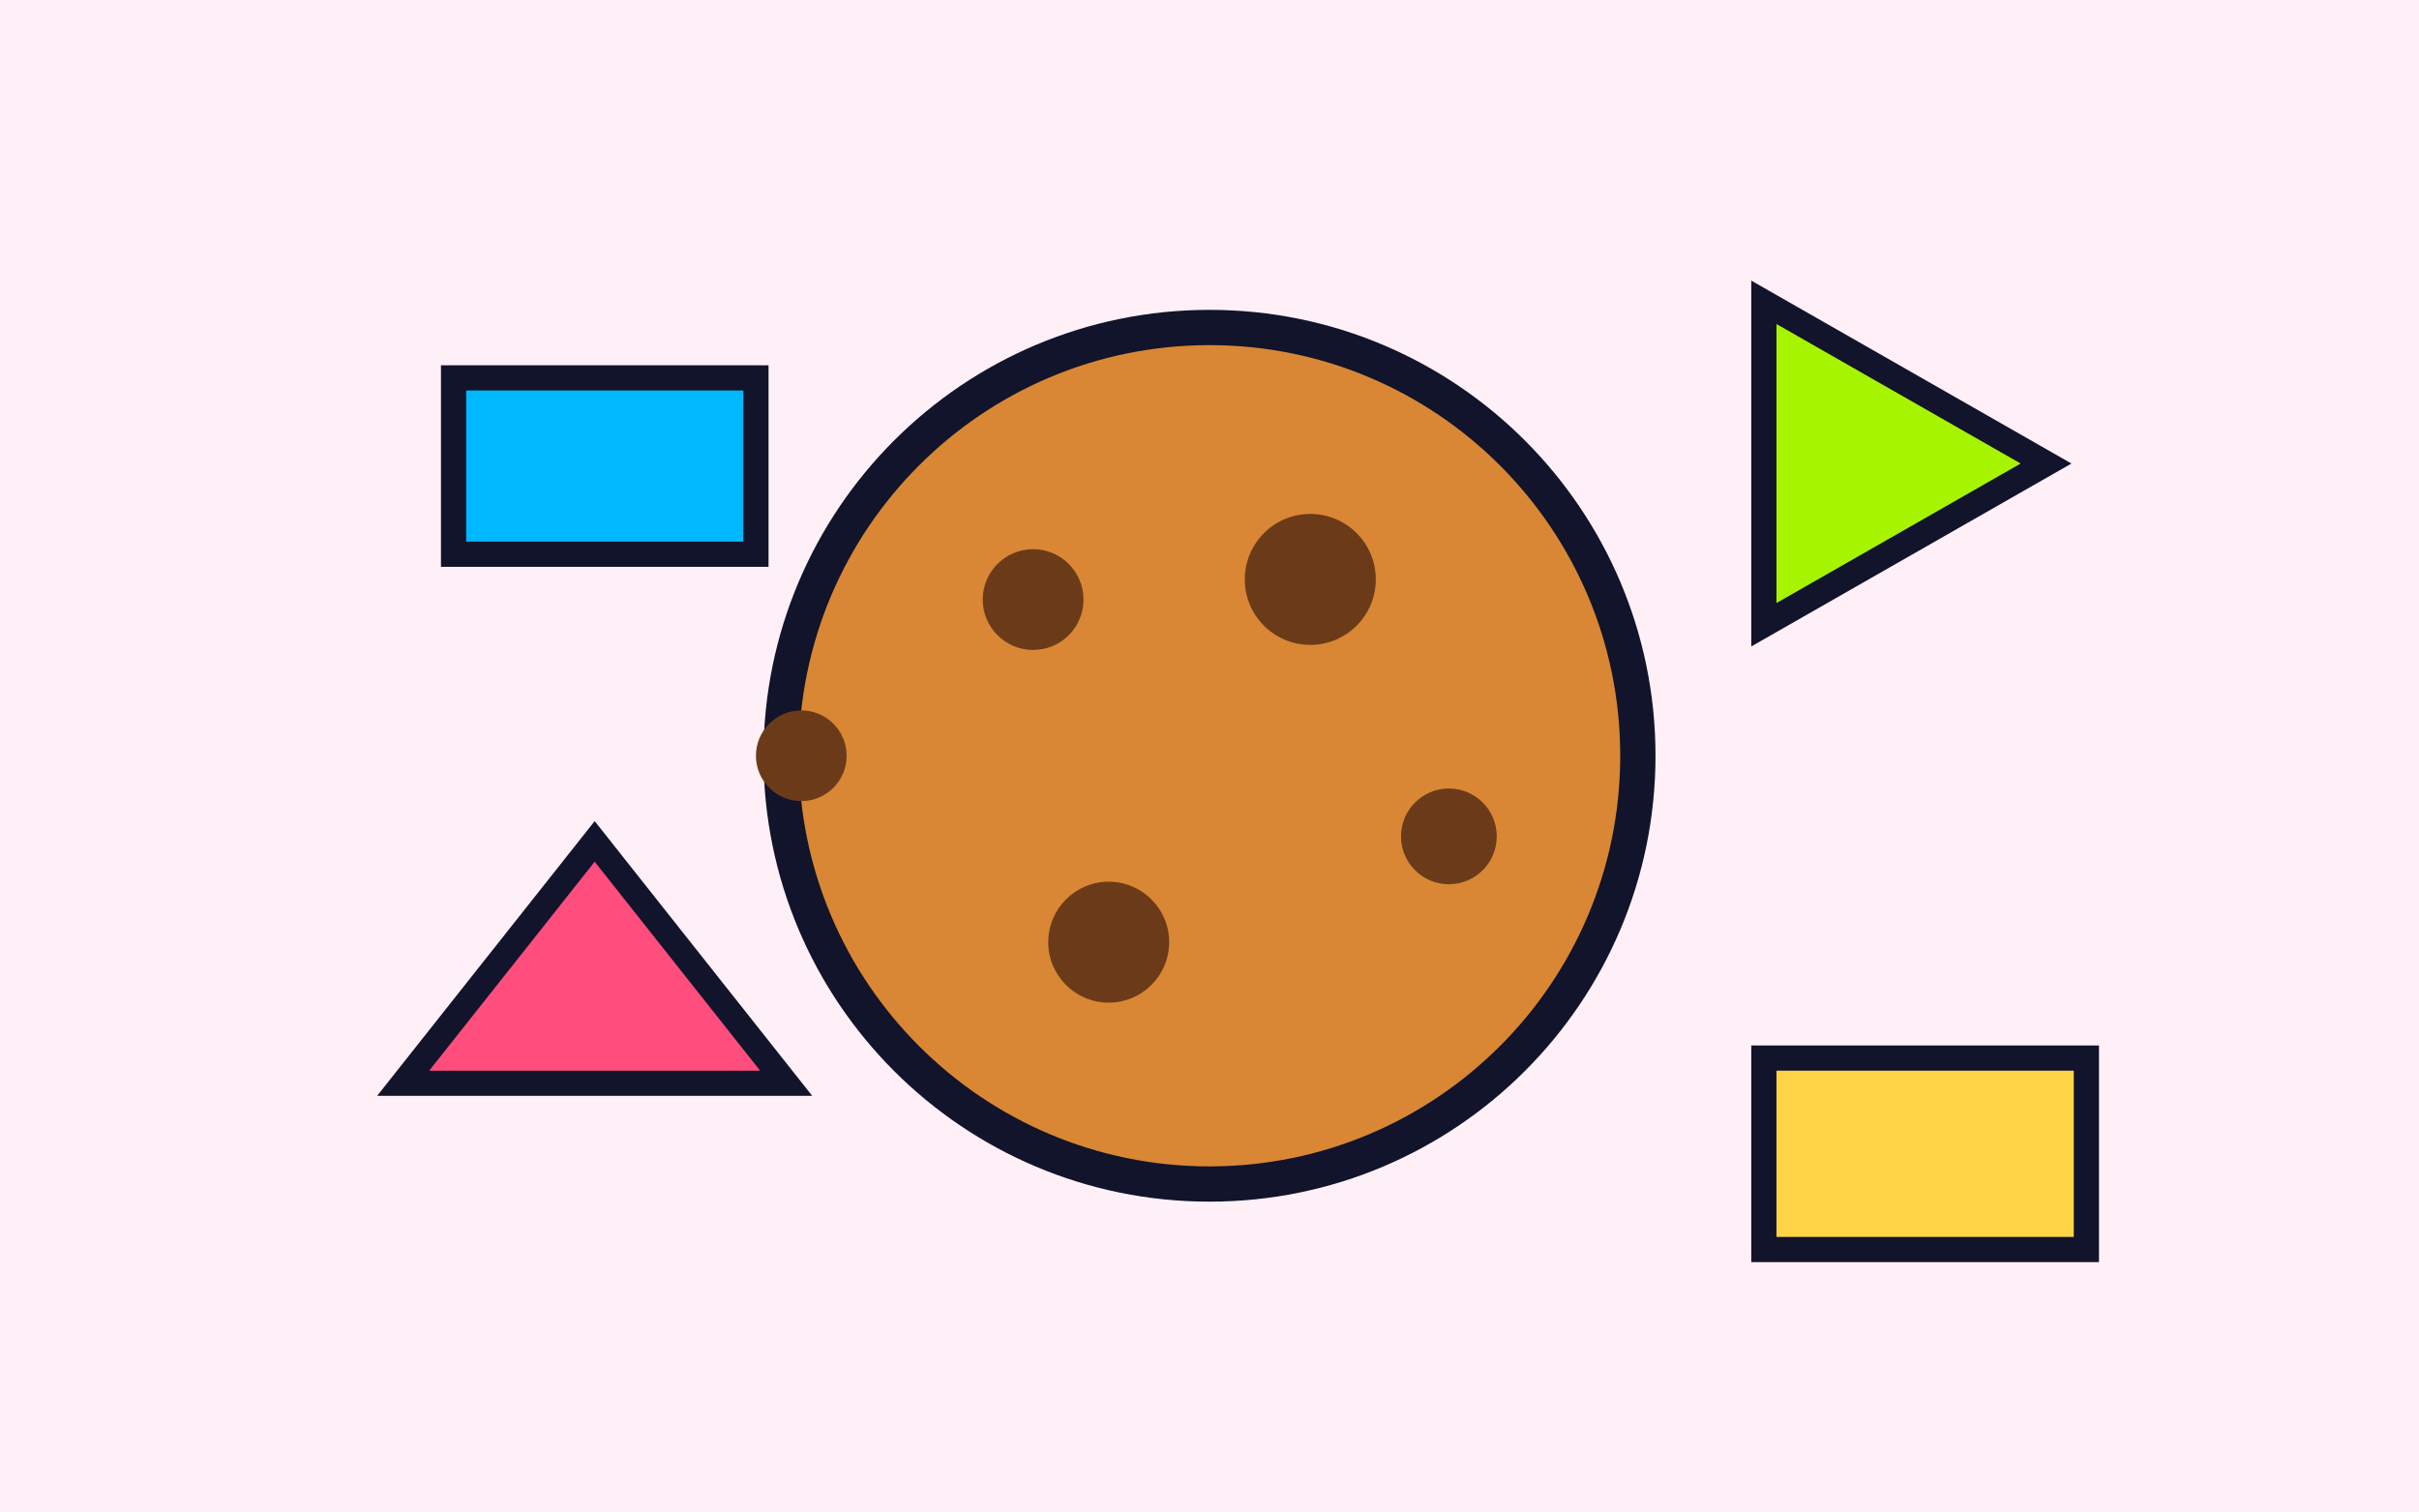
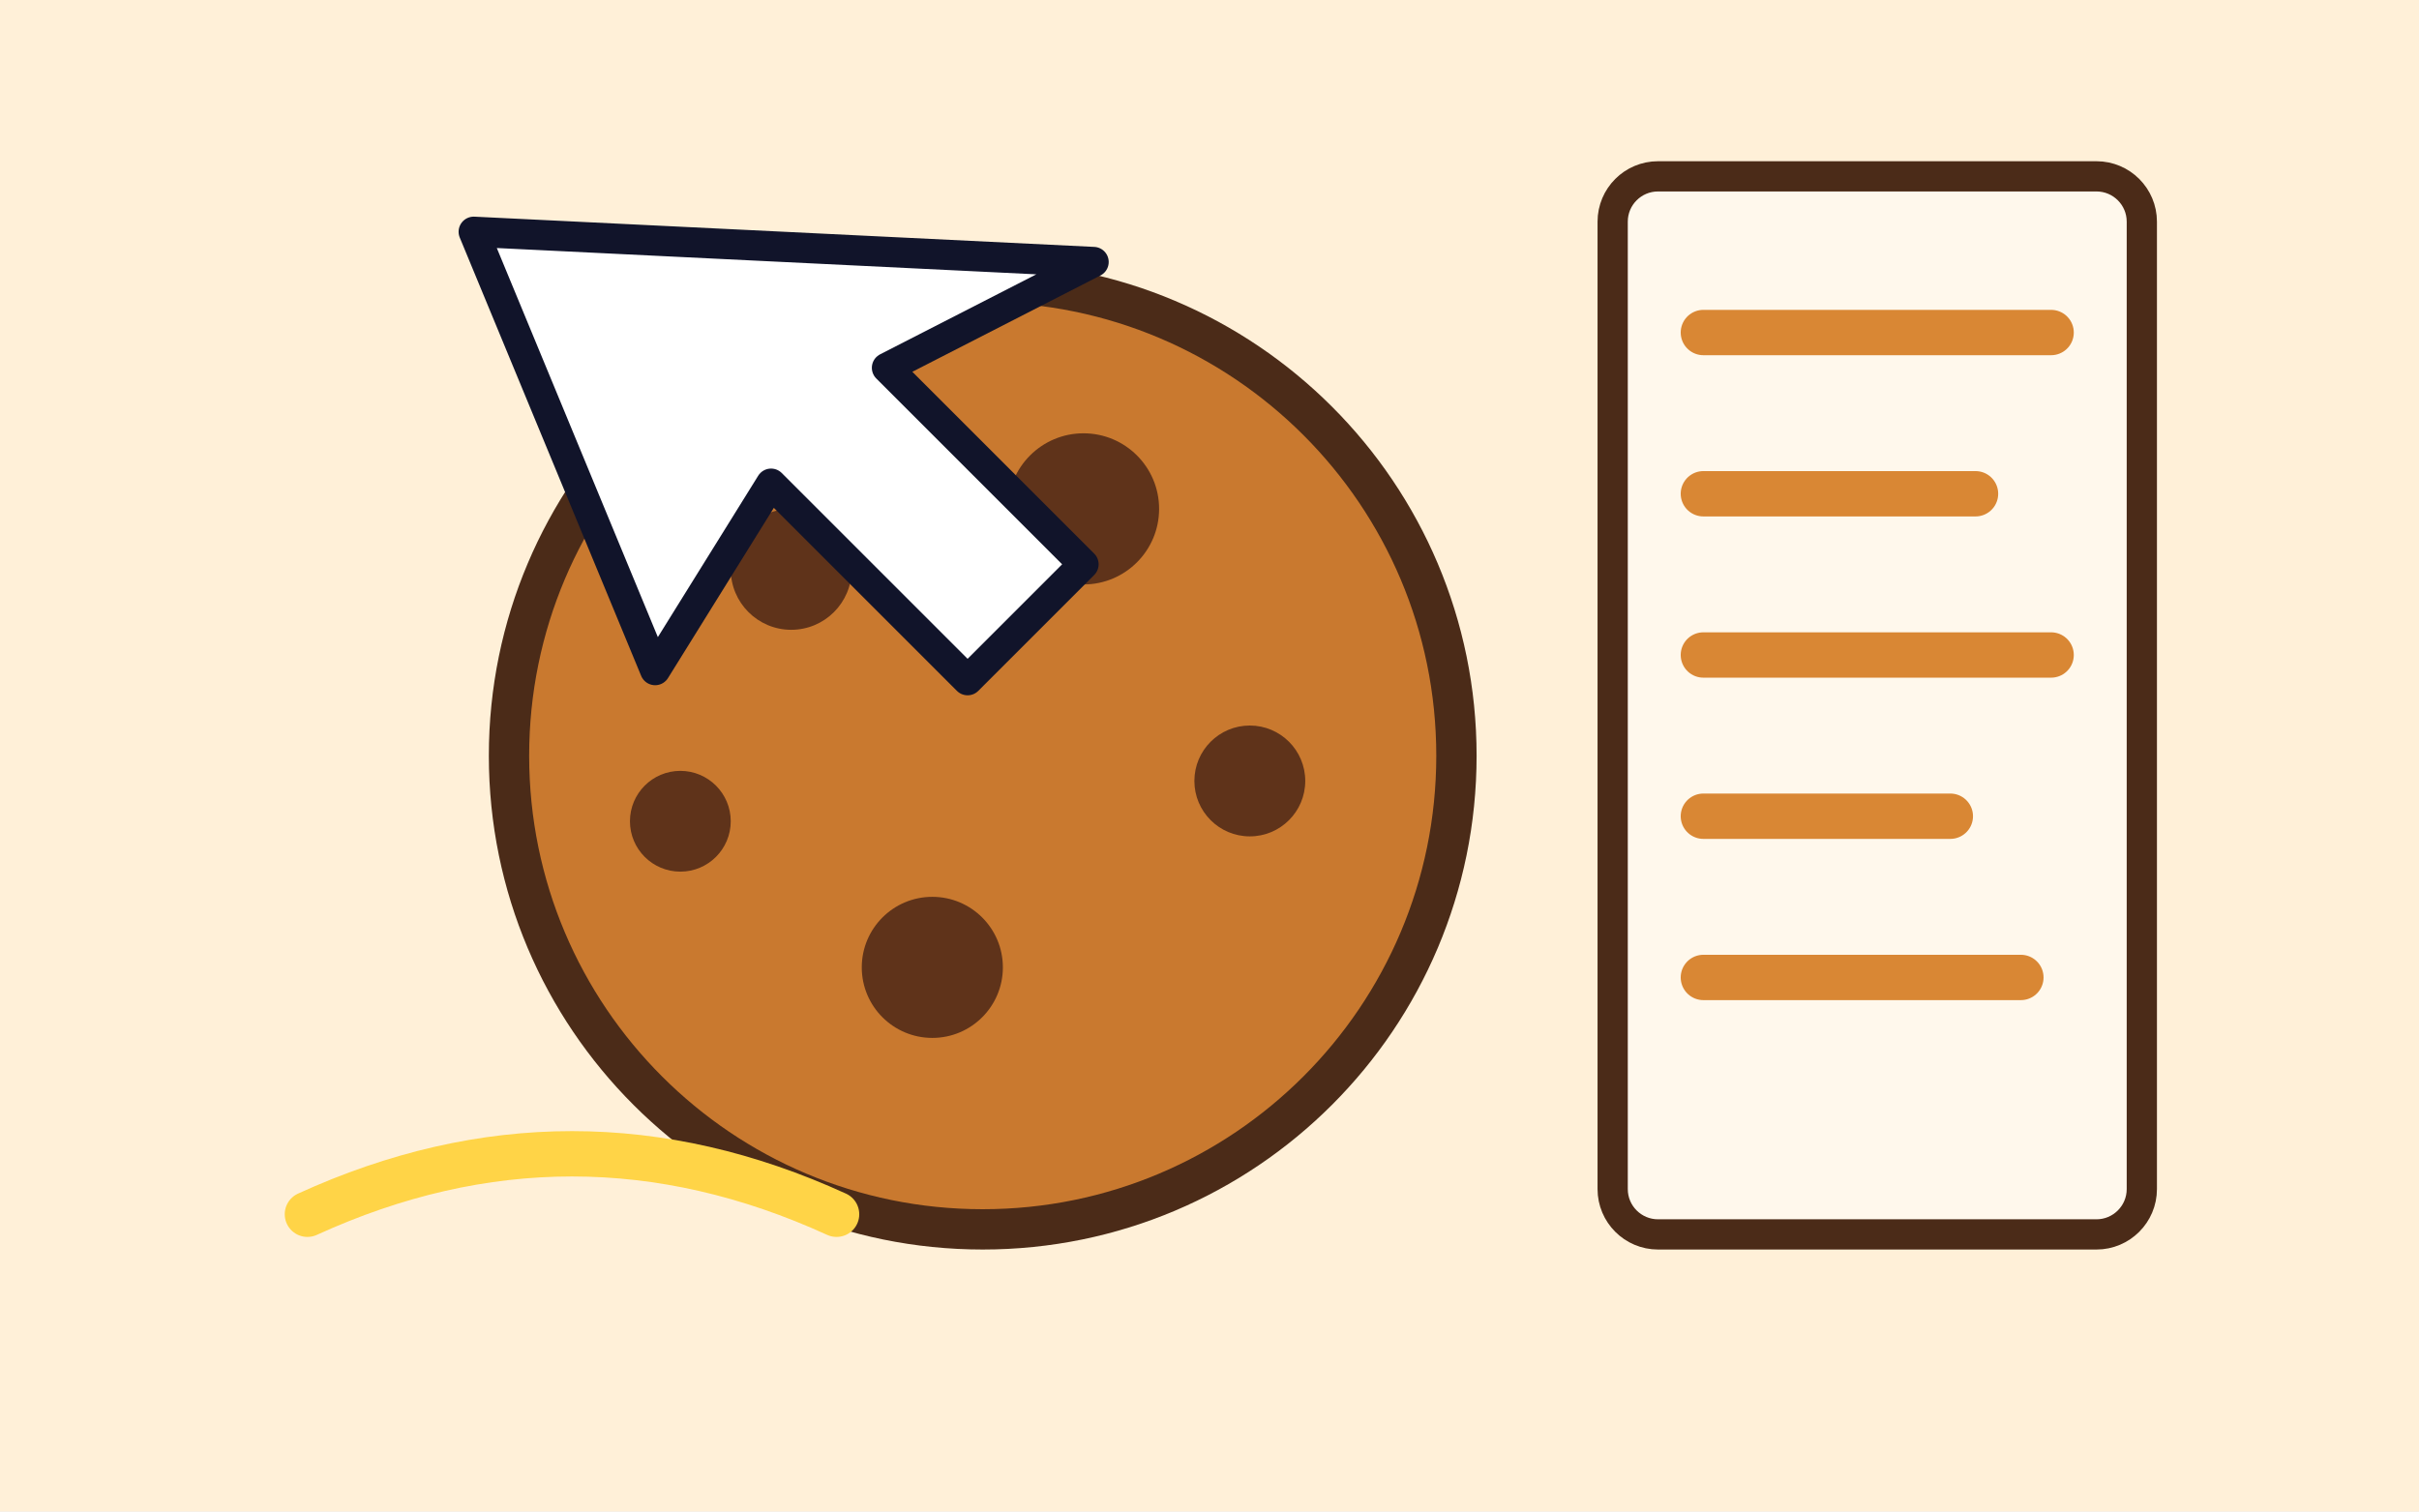
<svg xmlns="http://www.w3.org/2000/svg" viewBox="0 0 960 600" role="img" aria-labelledby="title desc">
-   <rect width="960" height="600" fill="#fff0f7" />
-   <circle cx="480" cy="300" r="170" fill="#d98734" stroke="#11142a" stroke-width="14" />
-   <circle cx="410" cy="238" r="20" fill="#6b3b19" />
-   <circle cx="520" cy="230" r="26" fill="#6b3b19" />
-   <circle cx="575" cy="332" r="19" fill="#6b3b19" />
-   <circle cx="440" cy="374" r="24" fill="#6b3b19" />
-   <circle cx="318" cy="300" r="18" fill="#6b3b19" />
-   <path d="M180 150h120v70H180z" fill="#00b8ff" stroke="#11142a" stroke-width="10" />
-   <path d="M700 120l112 64-112 64z" fill="#a7f400" stroke="#11142a" stroke-width="10" />
-   <path d="M160 430l76-96 76 96z" fill="#ff4d7d" stroke="#11142a" stroke-width="10" />
-   <path d="M700 420h128v76H700z" fill="#ffd447" stroke="#11142a" stroke-width="10" />
+   <rect width="960" height="600" fill="#fff0d8" />
+   <rect x="640" y="70" width="210" height="420" rx="18" fill="#fff8ec" stroke="#4b2b18" stroke-width="12" />
+   <path d="M676 132h138M676 196h108M676 260h138M676 324h98M676 388h126" stroke="#d98734" stroke-width="18" stroke-linecap="round" />
+   <circle cx="390" cy="300" r="188" fill="#c9792f" stroke="#4b2b18" stroke-width="16" />
+   <circle cx="314" cy="226" r="24" fill="#5f331a" />
+   <circle cx="430" cy="202" r="30" fill="#5f331a" />
+   <circle cx="496" cy="310" r="22" fill="#5f331a" />
+   <circle cx="370" cy="384" r="28" fill="#5f331a" />
+   <circle cx="270" cy="326" r="20" fill="#5f331a" />
+   <path d="M188 92l72 174 46-74 78 78 46-46-78-78 82-42z" fill="#ffffff" stroke="#11142a" stroke-width="12" stroke-linejoin="round" />
+   <path d="M122 482c70-32 140-32 210 0" fill="none" stroke="#ffd447" stroke-width="18" stroke-linecap="round" />
</svg>
